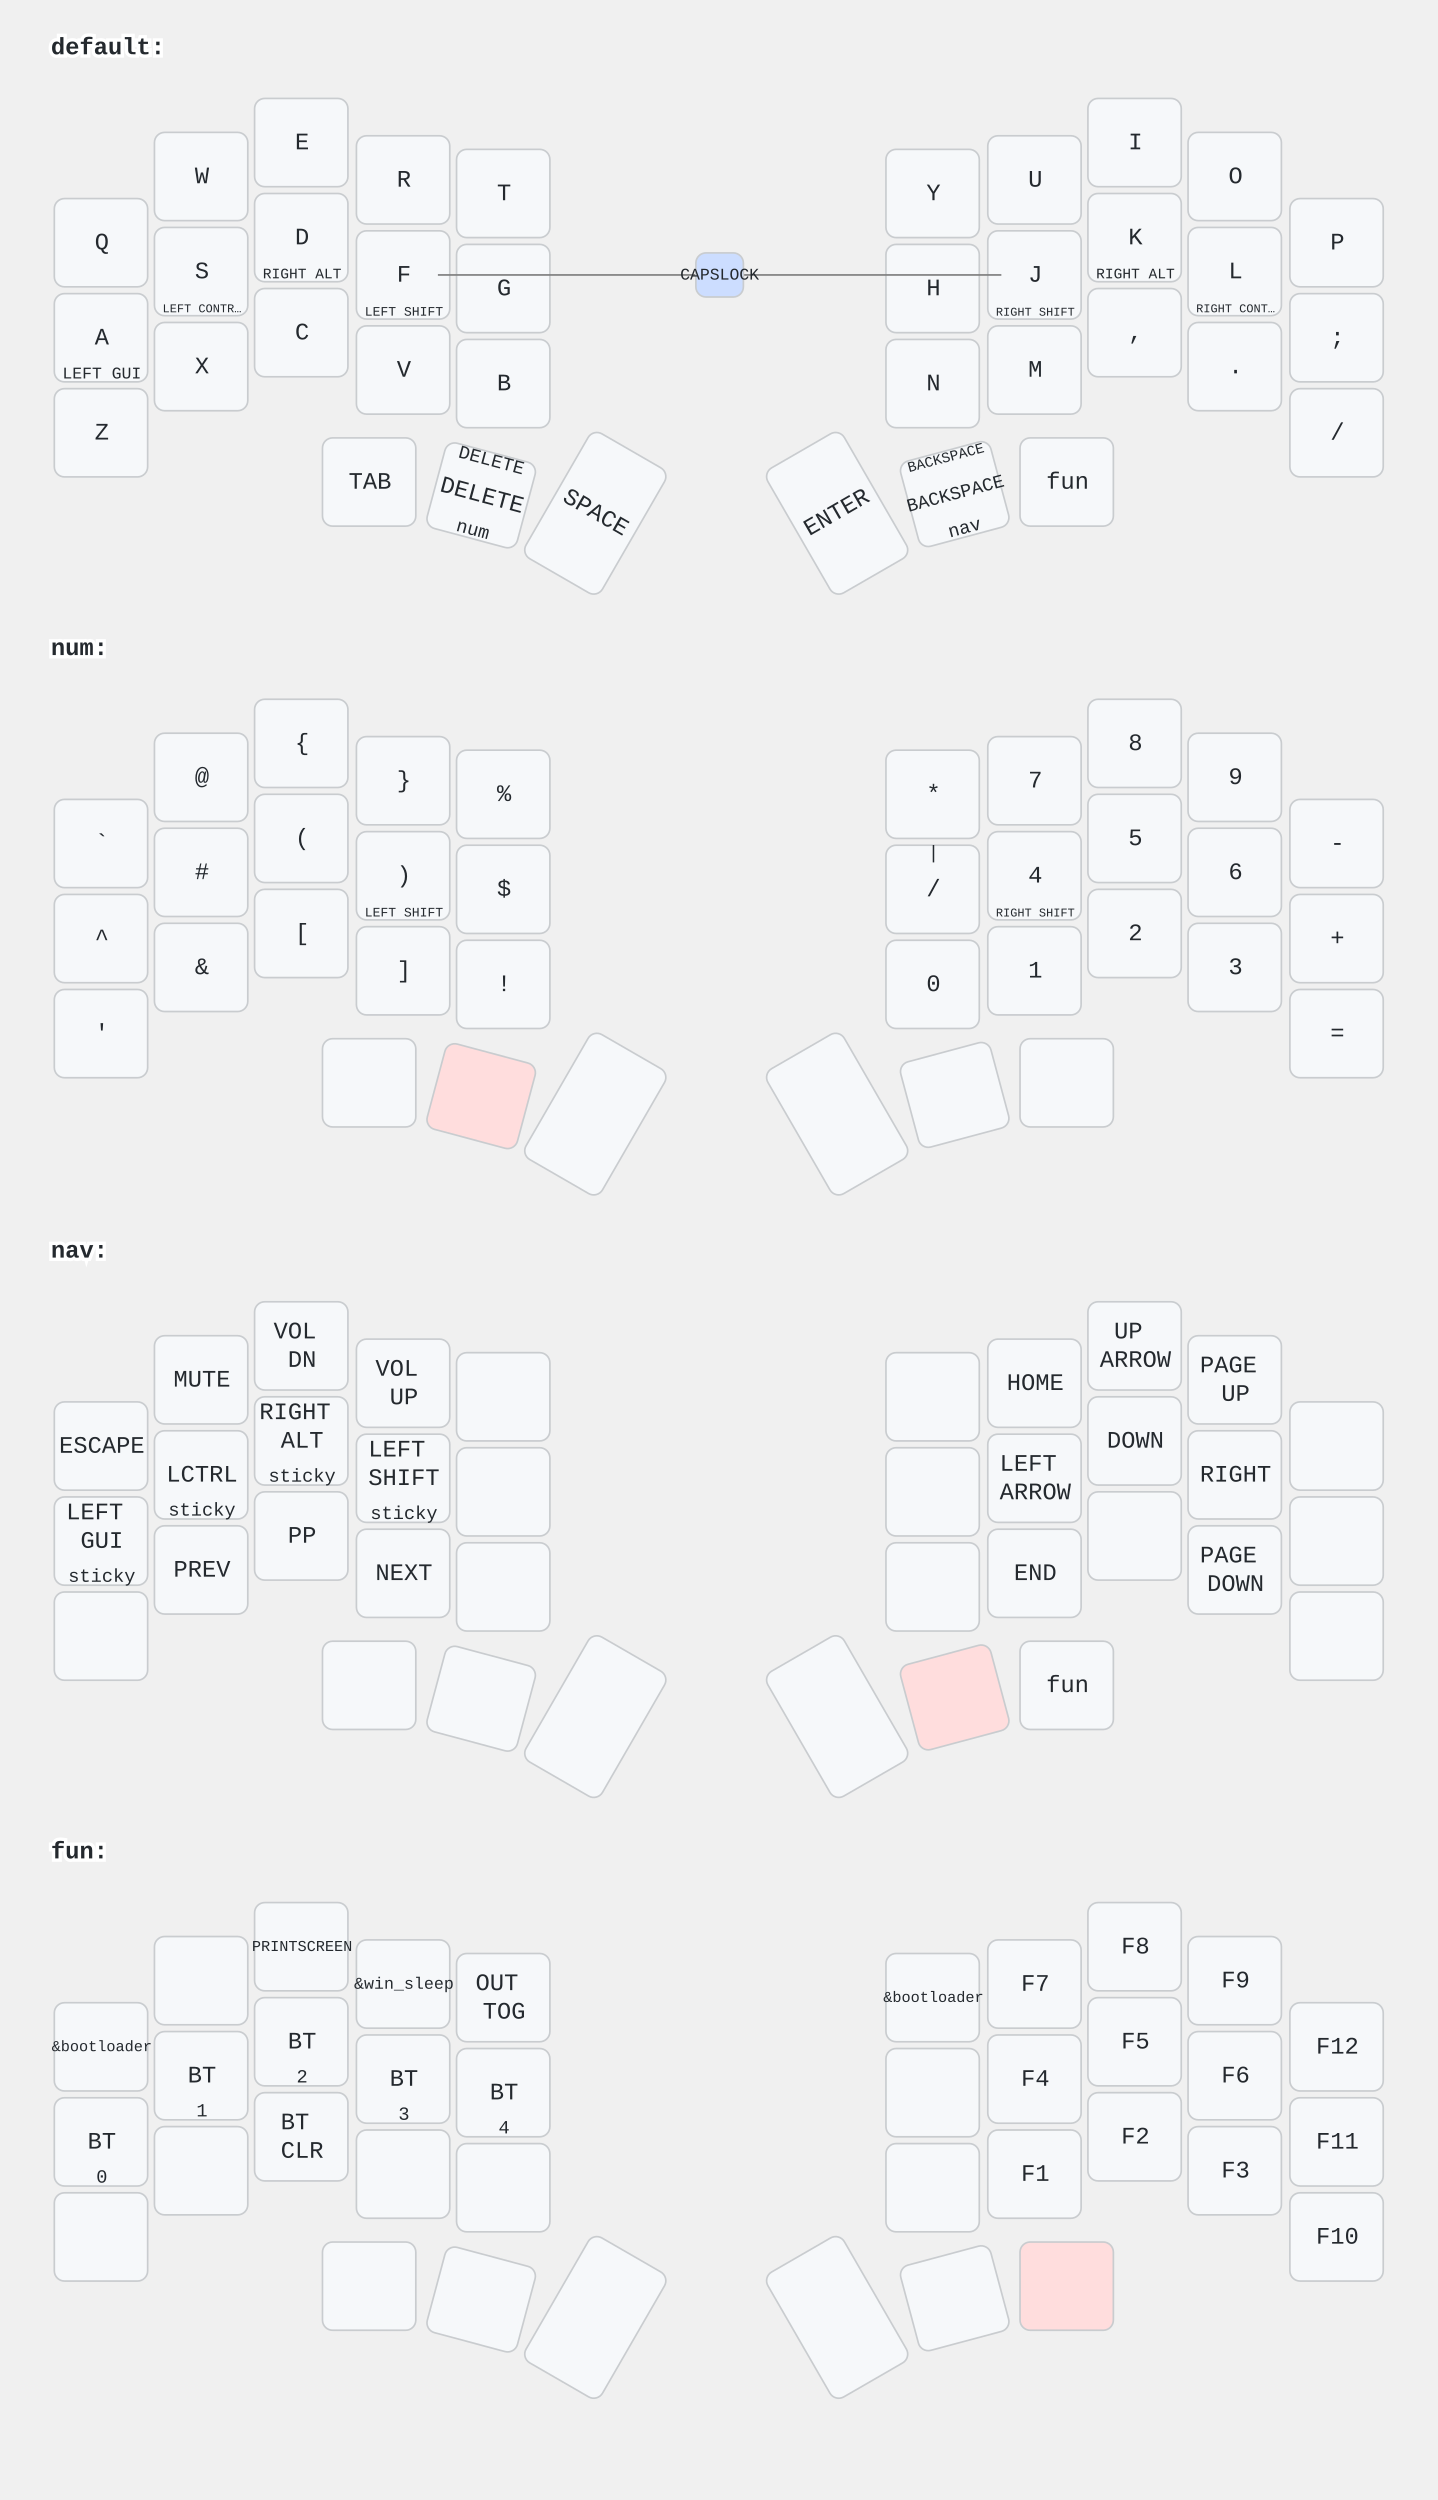
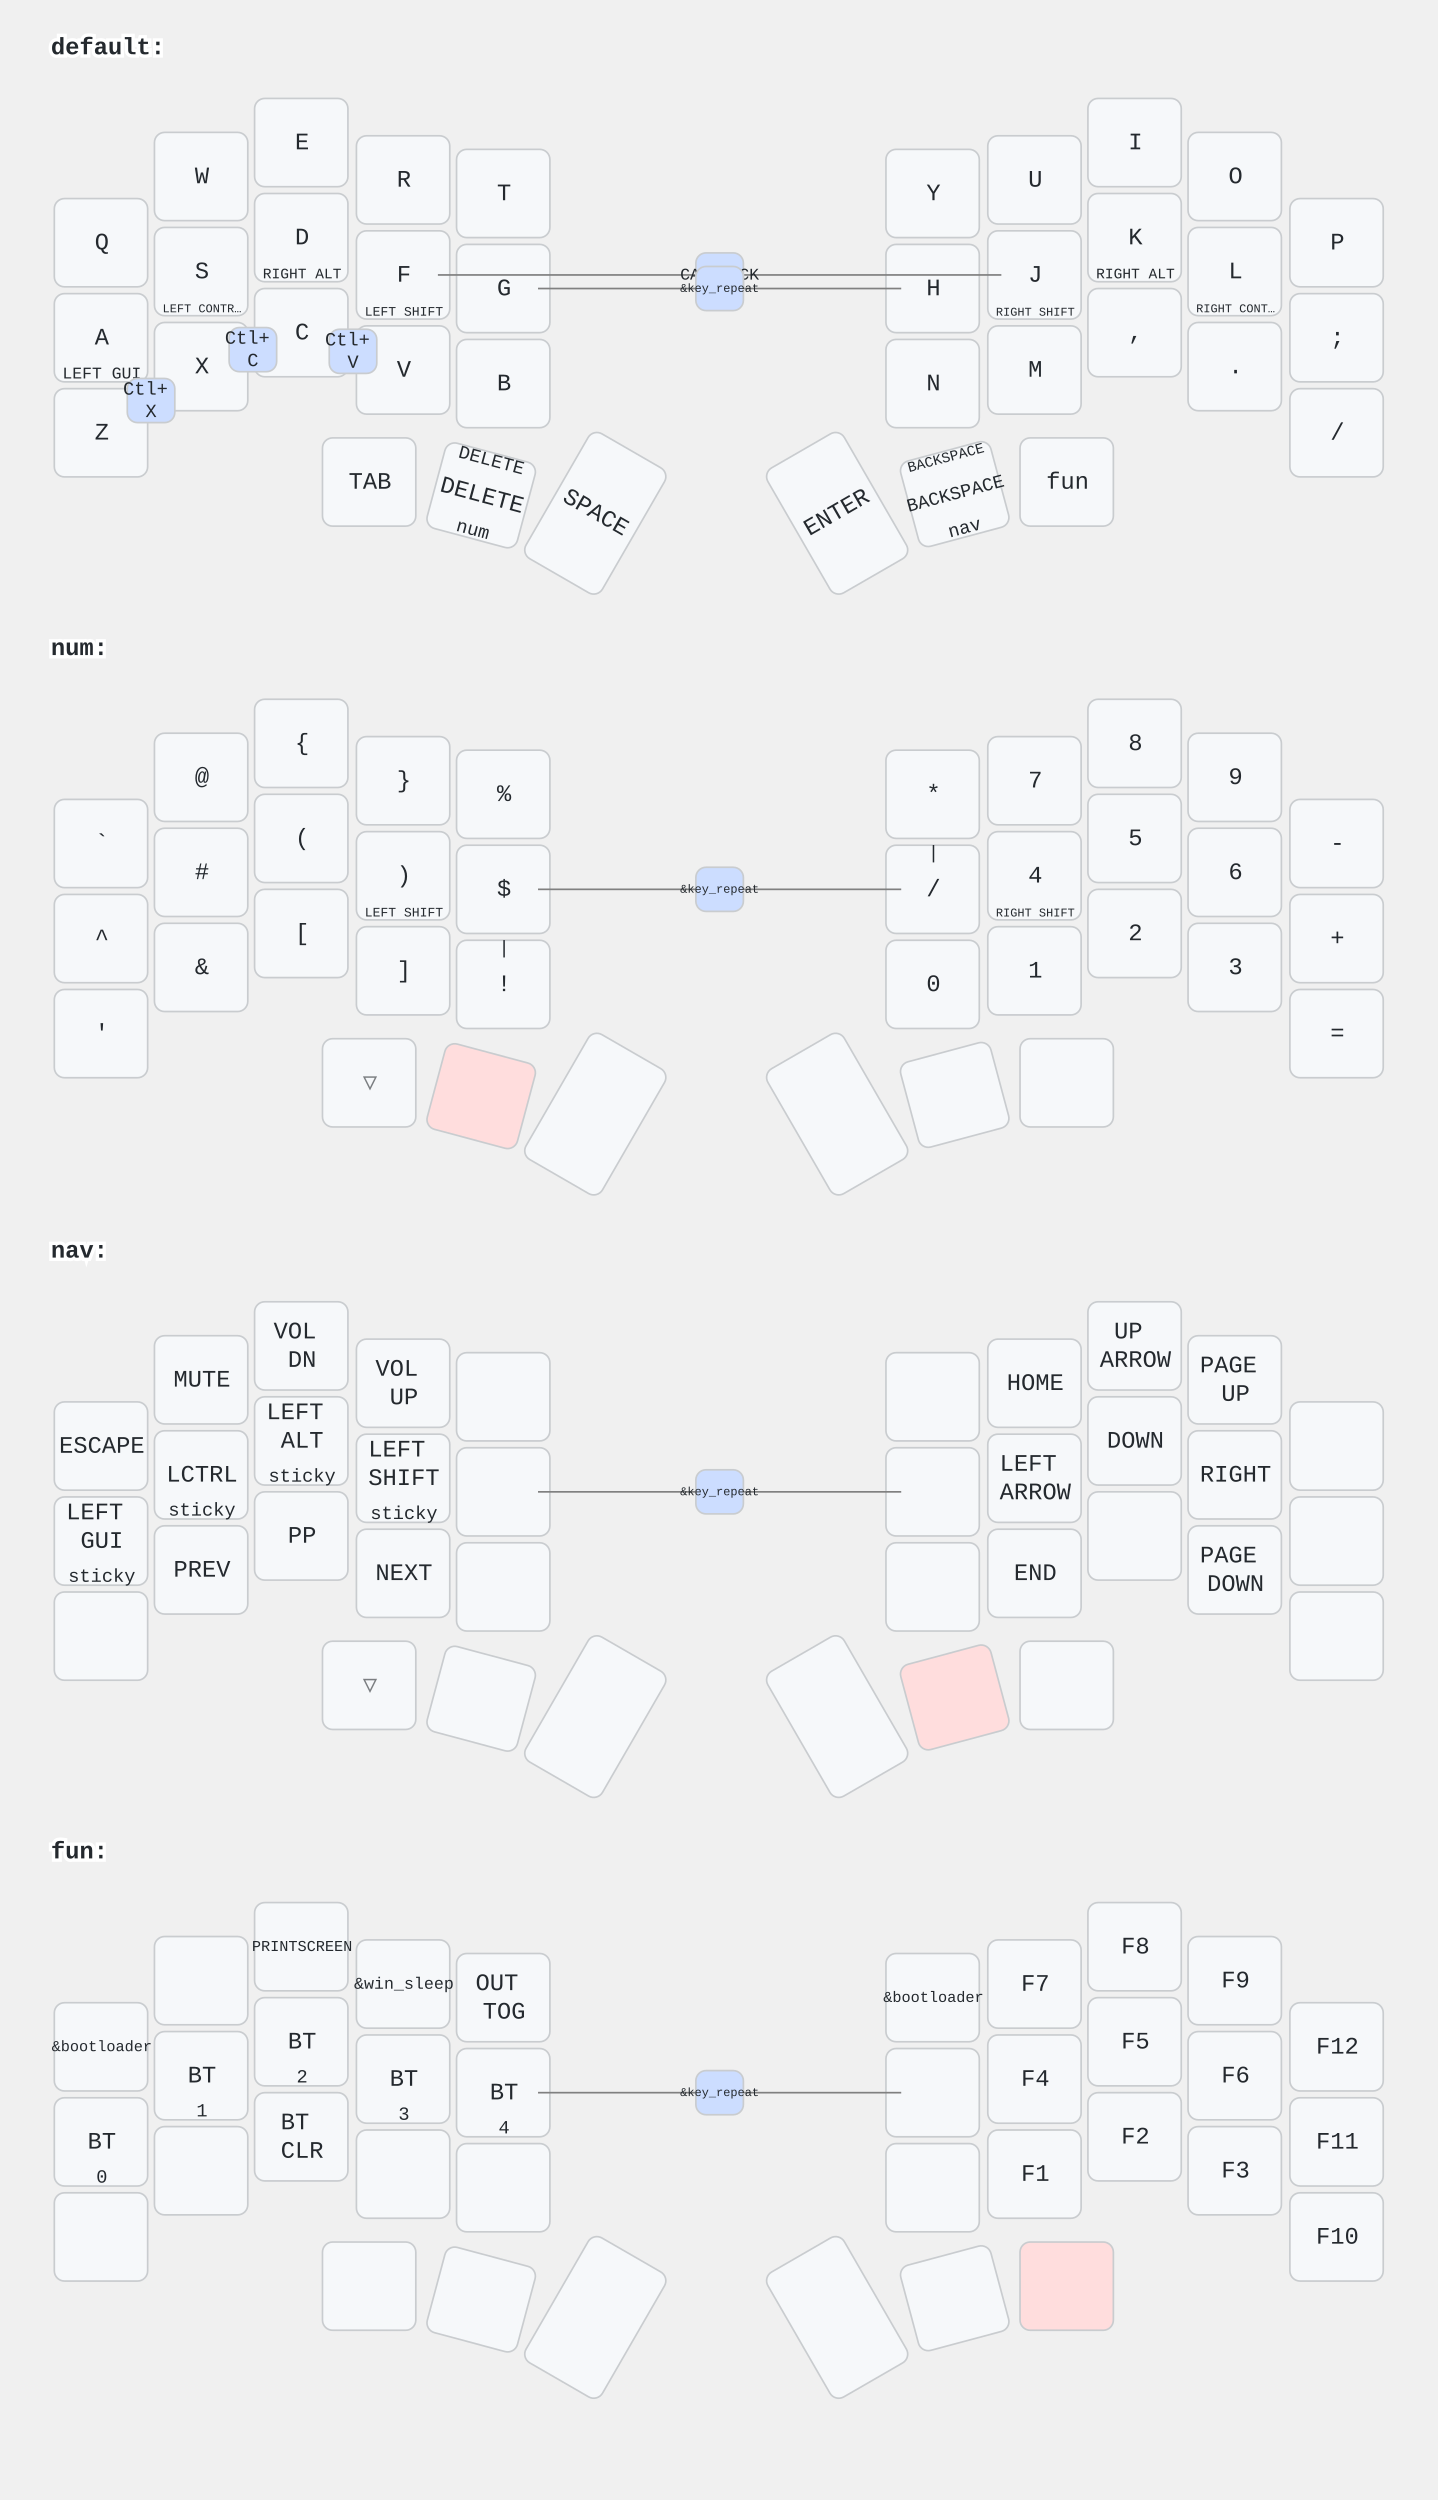
<svg xmlns="http://www.w3.org/2000/svg" width="847" height="1473" viewBox="0 0 847 1473" class="keymap">
  <style>/* inherit to force styles through use tags */
svg path {
    fill: inherit;
}

/* font and background color specifications */
svg.keymap {
    font-family: SFMono-Regular,Consolas,Liberation Mono,Menlo,monospace;
    font-size: 14px;
    font-kerning: normal;
    text-rendering: optimizeLegibility;
    fill: #24292e;
}

/* default key styling */
rect.key {
    fill: #f6f8fa;
}

rect.key, rect.combo {
    stroke: #c9cccf;
    stroke-width: 1;
}

/* default key side styling, only used is draw_key_sides is set */
rect.side {
    filter: brightness(90%);
}

/* color accent for combo boxes */
rect.combo, rect.combo-separate {
    fill: #cdf;
}

/* color accent for held keys */
rect.held, rect.combo.held {
    fill: #fdd;
}

/* color accent for ghost (optional) keys */
rect.ghost, rect.combo.ghost {
    stroke-dasharray: 4, 4;
    stroke-width: 2;
}

text {
    text-anchor: middle;
    dominant-baseline: middle;
}

/* styling for layer labels */
text.label {
    font-weight: bold;
    text-anchor: start;
    stroke: white;
    stroke-width: 4;
    paint-order: stroke;
}

/* styling for optional footer */
text.footer {
    text-anchor: end;
    dominant-baseline: auto;
    stroke: white;
    stroke-width: 4;
    paint-order: stroke;
}

/* styling for combo tap, and key hold/shifted label text */
text.combo, text.hold, text.shifted {
    font-size: 11px;
}

text.hold {
    text-anchor: middle;
    dominant-baseline: auto;
}

text.shifted {
    text-anchor: middle;
    dominant-baseline: hanging;
}

/* styling for hold/shifted label text in combo box */
text.combo.hold, text.combo.shifted {
    font-size: 8px;
}

/* lighter symbol for transparent keys */
text.trans {
    fill: #7b7e81;
}

/* styling for combo dendrons */
path.combo {
    stroke-width: 1;
    stroke: gray;
    fill: none;
}

/* Start Tabler Icons Cleanup */
/* cannot use height/width with glyphs */
.icon-tabler &gt; path {
    fill: inherit;
    stroke: inherit;
    stroke-width: 2;
}
/* hide tabler's default box */
.icon-tabler &gt; path[stroke="none"][fill="none"] {
    visibility: hidden;
}
/* End Tabler Icons Cleanup */
</style>
  <g transform="translate(30, 0)" class="layer-default">
    <text x="0" y="28" class="label">default:</text>
    <g transform="translate(0, 56)">
      <g transform="translate(30, 87)" class="key keypos-0">
        <rect rx="6" ry="6" x="-28" y="-26" width="55" height="52" class="key" />
        <text x="0" y="0" class="key tap">Q</text>
      </g>
      <g transform="translate(89, 48)" class="key keypos-1">
        <rect rx="6" ry="6" x="-28" y="-26" width="55" height="52" class="key" />
        <text x="0" y="0" class="key tap">W</text>
      </g>
      <g transform="translate(148, 28)" class="key keypos-2">
        <rect rx="6" ry="6" x="-28" y="-26" width="55" height="52" class="key" />
        <text x="0" y="0" class="key tap">E</text>
      </g>
      <g transform="translate(208, 50)" class="key keypos-3">
        <rect rx="6" ry="6" x="-28" y="-26" width="55" height="52" class="key" />
        <text x="0" y="0" class="key tap">R</text>
      </g>
      <g transform="translate(267, 58)" class="key keypos-4">
        <rect rx="6" ry="6" x="-28" y="-26" width="55" height="52" class="key" />
        <text x="0" y="0" class="key tap">T</text>
      </g>
      <g transform="translate(520, 58)" class="key keypos-5">
        <rect rx="6" ry="6" x="-28" y="-26" width="55" height="52" class="key" />
        <text x="0" y="0" class="key tap">Y</text>
      </g>
      <g transform="translate(580, 50)" class="key keypos-6">
        <rect rx="6" ry="6" x="-28" y="-26" width="55" height="52" class="key" />
        <text x="0" y="0" class="key tap">U</text>
      </g>
      <g transform="translate(639, 28)" class="key keypos-7">
        <rect rx="6" ry="6" x="-28" y="-26" width="55" height="52" class="key" />
        <text x="0" y="0" class="key tap">I</text>
      </g>
      <g transform="translate(698, 48)" class="key keypos-8">
        <rect rx="6" ry="6" x="-28" y="-26" width="55" height="52" class="key" />
        <text x="0" y="0" class="key tap">O</text>
      </g>
      <g transform="translate(758, 87)" class="key keypos-9">
        <rect rx="6" ry="6" x="-28" y="-26" width="55" height="52" class="key" />
        <text x="0" y="0" class="key tap">P</text>
      </g>
      <g transform="translate(30, 143)" class="key keypos-10">
        <rect rx="6" ry="6" x="-28" y="-26" width="55" height="52" class="key" />
        <text x="0" y="0" class="key tap">A</text>
        <text x="0" y="24" class="key hold">
          <tspan style="font-size: 88%">LEFT GUI</tspan>
        </text>
      </g>
      <g transform="translate(89, 104)" class="key keypos-11">
        <rect rx="6" ry="6" x="-28" y="-26" width="55" height="52" class="key" />
        <text x="0" y="0" class="key tap">S</text>
        <text x="0" y="24" class="key hold">
          <tspan style="font-size: 64%">LEFT CONTR…</tspan>
        </text>
      </g>
      <g transform="translate(148, 84)" class="key keypos-12">
        <rect rx="6" ry="6" x="-28" y="-26" width="55" height="52" class="key" />
        <text x="0" y="0" class="key tap">D</text>
        <text x="0" y="24" class="key hold">
          <tspan style="font-size: 78%">RIGHT ALT</tspan>
        </text>
      </g>
      <g transform="translate(208, 106)" class="key keypos-13">
        <rect rx="6" ry="6" x="-28" y="-26" width="55" height="52" class="key" />
        <text x="0" y="0" class="key tap">F</text>
        <text x="0" y="24" class="key hold">
          <tspan style="font-size: 70%">LEFT SHIFT</tspan>
        </text>
      </g>
      <g transform="translate(267, 114)" class="key keypos-14">
        <rect rx="6" ry="6" x="-28" y="-26" width="55" height="52" class="key" />
        <text x="0" y="0" class="key tap">G</text>
      </g>
      <g transform="translate(520, 114)" class="key keypos-15">
        <rect rx="6" ry="6" x="-28" y="-26" width="55" height="52" class="key" />
        <text x="0" y="0" class="key tap">H</text>
      </g>
      <g transform="translate(580, 106)" class="key keypos-16">
        <rect rx="6" ry="6" x="-28" y="-26" width="55" height="52" class="key" />
        <text x="0" y="0" class="key tap">J</text>
        <text x="0" y="24" class="key hold">
          <tspan style="font-size: 64%">RIGHT SHIFT</tspan>
        </text>
      </g>
      <g transform="translate(639, 84)" class="key keypos-17">
        <rect rx="6" ry="6" x="-28" y="-26" width="55" height="52" class="key" />
        <text x="0" y="0" class="key tap">K</text>
        <text x="0" y="24" class="key hold">
          <tspan style="font-size: 78%">RIGHT ALT</tspan>
        </text>
      </g>
      <g transform="translate(698, 104)" class="key keypos-18">
        <rect rx="6" ry="6" x="-28" y="-26" width="55" height="52" class="key" />
        <text x="0" y="0" class="key tap">L</text>
        <text x="0" y="24" class="key hold">
          <tspan style="font-size: 64%">RIGHT CONT…</tspan>
        </text>
      </g>
      <g transform="translate(758, 143)" class="key keypos-19">
        <rect rx="6" ry="6" x="-28" y="-26" width="55" height="52" class="key" />
        <text x="0" y="0" class="key tap">;</text>
      </g>
      <g transform="translate(30, 199)" class="key keypos-20">
        <rect rx="6" ry="6" x="-28" y="-26" width="55" height="52" class="key" />
        <text x="0" y="0" class="key tap">Z</text>
      </g>
      <g transform="translate(89, 160)" class="key keypos-21">
        <rect rx="6" ry="6" x="-28" y="-26" width="55" height="52" class="key" />
        <text x="0" y="0" class="key tap">X</text>
      </g>
      <g transform="translate(148, 140)" class="key keypos-22">
        <rect rx="6" ry="6" x="-28" y="-26" width="55" height="52" class="key" />
        <text x="0" y="0" class="key tap">C</text>
      </g>
      <g transform="translate(208, 162)" class="key keypos-23">
        <rect rx="6" ry="6" x="-28" y="-26" width="55" height="52" class="key" />
        <text x="0" y="0" class="key tap">V</text>
      </g>
      <g transform="translate(267, 170)" class="key keypos-24">
        <rect rx="6" ry="6" x="-28" y="-26" width="55" height="52" class="key" />
        <text x="0" y="0" class="key tap">B</text>
      </g>
      <g transform="translate(520, 170)" class="key keypos-25">
        <rect rx="6" ry="6" x="-28" y="-26" width="55" height="52" class="key" />
        <text x="0" y="0" class="key tap">N</text>
      </g>
      <g transform="translate(580, 162)" class="key keypos-26">
        <rect rx="6" ry="6" x="-28" y="-26" width="55" height="52" class="key" />
        <text x="0" y="0" class="key tap">M</text>
      </g>
      <g transform="translate(639, 140)" class="key keypos-27">
        <rect rx="6" ry="6" x="-28" y="-26" width="55" height="52" class="key" />
        <text x="0" y="0" class="key tap">,</text>
      </g>
      <g transform="translate(698, 160)" class="key keypos-28">
        <rect rx="6" ry="6" x="-28" y="-26" width="55" height="52" class="key" />
        <text x="0" y="0" class="key tap">.</text>
      </g>
      <g transform="translate(758, 199)" class="key keypos-29">
        <rect rx="6" ry="6" x="-28" y="-26" width="55" height="52" class="key" />
        <text x="0" y="0" class="key tap">/</text>
      </g>
      <g transform="translate(188, 228)" class="key keypos-30">
        <rect rx="6" ry="6" x="-28" y="-26" width="55" height="52" class="key" />
        <text x="0" y="0" class="key tap">TAB</text>
      </g>
      <g transform="translate(254, 236) rotate(15.0)" class="key keypos-31">
        <rect rx="6" ry="6" x="-28" y="-26" width="55" height="52" class="key" />
        <text x="0" y="0" class="key tap">DELETE</text>
        <text x="0" y="24" class="key hold">num</text>
        <text x="0" y="-24" class="key shifted">DELETE</text>
      </g>
      <g transform="translate(321, 246) rotate(30.0)" class="key keypos-32">
        <rect rx="6" ry="6" x="-26" y="-42" width="52" height="85" class="key" />
        <text x="0" y="0" class="key tap">SPACE</text>
      </g>
      <g transform="translate(463, 246) rotate(-30.0)" class="key keypos-33">
        <rect rx="6" ry="6" x="-26" y="-42" width="52" height="85" class="key" />
        <text x="0" y="0" class="key tap">ENTER</text>
      </g>
      <g transform="translate(533, 235) rotate(-15.0)" class="key keypos-34">
        <rect rx="6" ry="6" x="-28" y="-26" width="55" height="52" class="key" />
        <text x="0" y="0" class="key tap">
          <tspan style="font-size: 78%">BACKSPACE</tspan>
        </text>
        <text x="0" y="24" class="key hold">nav</text>
        <text x="0" y="-24" class="key shifted">
          <tspan style="font-size: 78%">BACKSPACE</tspan>
        </text>
      </g>
      <g transform="translate(599, 228)" class="key keypos-35">
        <rect rx="6" ry="6" x="-28" y="-26" width="55" height="52" class="key" />
        <text x="0" y="0" class="key tap">fun</text>
      </g>
      <g class="combo combopos-0">
        <path d="M394,106 l-166,0" class="combo" />
        <path d="M394,106 l166,0" class="combo" />
        <rect rx="6" ry="6" x="380" y="93" width="28" height="26" class="combo" />
        <text x="394" y="106" class="combo tap">
          <tspan style="font-size: 88%">CAPSLOCK</tspan>
        </text>
      </g>
+       <g class="combo combopos-1">
+         <rect rx="6" ry="6" x="45" y="167" width="28" height="26" class="combo" />
+         <text x="59" y="180" class="combo tap">
+           <tspan x="59" dy="-0.6em">Ctl+</tspan>
+           <tspan x="59" dy="1.2em">X</tspan>
+         </text>
+       </g>
+       <g class="combo combopos-2">
+         <rect rx="6" ry="6" x="105" y="137" width="28" height="26" class="combo" />
+         <text x="119" y="150" class="combo tap">
+           <tspan x="119" dy="-0.6em">Ctl+</tspan>
+           <tspan x="119" dy="1.2em">C</tspan>
+         </text>
+       </g>
+       <g class="combo combopos-3">
+         <rect rx="6" ry="6" x="164" y="138" width="28" height="26" class="combo" />
+         <text x="178" y="151" class="combo tap">
+           <tspan x="178" dy="-0.6em">Ctl+</tspan>
+           <tspan x="178" dy="1.2em">V</tspan>
+         </text>
+       </g>
+       <g class="combo combopos-4">
+         <path d="M394,114 l-107,0" class="combo" />
+         <path d="M394,114 l107,0" class="combo" />
+         <rect rx="6" ry="6" x="380" y="101" width="28" height="26" class="combo" />
+         <text x="394" y="114" class="combo tap">
+           <tspan style="font-size: 64%">&amp;key_repeat</tspan>
+         </text>
+       </g>
    </g>
  </g>
  <g transform="translate(30, 354)" class="layer-num">
    <text x="0" y="28" class="label">num:</text>
    <g transform="translate(0, 56)">
      <g transform="translate(30, 87)" class="key keypos-0">
        <rect rx="6" ry="6" x="-28" y="-26" width="55" height="52" class="key" />
        <text x="0" y="0" class="key tap">`</text>
      </g>
      <g transform="translate(89, 48)" class="key keypos-1">
        <rect rx="6" ry="6" x="-28" y="-26" width="55" height="52" class="key" />
        <text x="0" y="0" class="key tap">@</text>
      </g>
      <g transform="translate(148, 28)" class="key keypos-2">
        <rect rx="6" ry="6" x="-28" y="-26" width="55" height="52" class="key" />
        <text x="0" y="0" class="key tap">{</text>
      </g>
      <g transform="translate(208, 50)" class="key keypos-3">
        <rect rx="6" ry="6" x="-28" y="-26" width="55" height="52" class="key" />
        <text x="0" y="0" class="key tap">}</text>
      </g>
      <g transform="translate(267, 58)" class="key keypos-4">
        <rect rx="6" ry="6" x="-28" y="-26" width="55" height="52" class="key" />
        <text x="0" y="0" class="key tap">%</text>
      </g>
      <g transform="translate(520, 58)" class="key keypos-5">
        <rect rx="6" ry="6" x="-28" y="-26" width="55" height="52" class="key" />
        <text x="0" y="0" class="key tap">*</text>
      </g>
      <g transform="translate(580, 50)" class="key keypos-6">
        <rect rx="6" ry="6" x="-28" y="-26" width="55" height="52" class="key" />
        <text x="0" y="0" class="key tap">7</text>
      </g>
      <g transform="translate(639, 28)" class="key keypos-7">
        <rect rx="6" ry="6" x="-28" y="-26" width="55" height="52" class="key" />
        <text x="0" y="0" class="key tap">8</text>
      </g>
      <g transform="translate(698, 48)" class="key keypos-8">
        <rect rx="6" ry="6" x="-28" y="-26" width="55" height="52" class="key" />
        <text x="0" y="0" class="key tap">9</text>
      </g>
      <g transform="translate(758, 87)" class="key keypos-9">
        <rect rx="6" ry="6" x="-28" y="-26" width="55" height="52" class="key" />
        <text x="0" y="0" class="key tap">-</text>
      </g>
      <g transform="translate(30, 143)" class="key keypos-10">
        <rect rx="6" ry="6" x="-28" y="-26" width="55" height="52" class="key" />
        <text x="0" y="0" class="key tap">^</text>
      </g>
      <g transform="translate(89, 104)" class="key keypos-11">
        <rect rx="6" ry="6" x="-28" y="-26" width="55" height="52" class="key" />
        <text x="0" y="0" class="key tap">#</text>
      </g>
      <g transform="translate(148, 84)" class="key keypos-12">
        <rect rx="6" ry="6" x="-28" y="-26" width="55" height="52" class="key" />
        <text x="0" y="0" class="key tap">(</text>
      </g>
      <g transform="translate(208, 106)" class="key keypos-13">
        <rect rx="6" ry="6" x="-28" y="-26" width="55" height="52" class="key" />
        <text x="0" y="0" class="key tap">)</text>
        <text x="0" y="24" class="key hold">
          <tspan style="font-size: 70%">LEFT SHIFT</tspan>
        </text>
      </g>
      <g transform="translate(267, 114)" class="key keypos-14">
        <rect rx="6" ry="6" x="-28" y="-26" width="55" height="52" class="key" />
        <text x="0" y="0" class="key tap">$</text>
      </g>
      <g transform="translate(520, 114)" class="key keypos-15">
        <rect rx="6" ry="6" x="-28" y="-26" width="55" height="52" class="key" />
        <text x="0" y="0" class="key tap">/</text>
        <text x="0" y="-24" class="key shifted">|</text>
      </g>
      <g transform="translate(580, 106)" class="key keypos-16">
        <rect rx="6" ry="6" x="-28" y="-26" width="55" height="52" class="key" />
        <text x="0" y="0" class="key tap">4</text>
        <text x="0" y="24" class="key hold">
          <tspan style="font-size: 64%">RIGHT SHIFT</tspan>
        </text>
      </g>
      <g transform="translate(639, 84)" class="key keypos-17">
        <rect rx="6" ry="6" x="-28" y="-26" width="55" height="52" class="key" />
        <text x="0" y="0" class="key tap">5</text>
      </g>
      <g transform="translate(698, 104)" class="key keypos-18">
        <rect rx="6" ry="6" x="-28" y="-26" width="55" height="52" class="key" />
        <text x="0" y="0" class="key tap">6</text>
      </g>
      <g transform="translate(758, 143)" class="key keypos-19">
        <rect rx="6" ry="6" x="-28" y="-26" width="55" height="52" class="key" />
        <text x="0" y="0" class="key tap">+</text>
      </g>
      <g transform="translate(30, 199)" class="key keypos-20">
        <rect rx="6" ry="6" x="-28" y="-26" width="55" height="52" class="key" />
        <text x="0" y="0" class="key tap">'</text>
      </g>
      <g transform="translate(89, 160)" class="key keypos-21">
        <rect rx="6" ry="6" x="-28" y="-26" width="55" height="52" class="key" />
        <text x="0" y="0" class="key tap">&amp;</text>
      </g>
      <g transform="translate(148, 140)" class="key keypos-22">
        <rect rx="6" ry="6" x="-28" y="-26" width="55" height="52" class="key" />
        <text x="0" y="0" class="key tap">[</text>
      </g>
      <g transform="translate(208, 162)" class="key keypos-23">
        <rect rx="6" ry="6" x="-28" y="-26" width="55" height="52" class="key" />
        <text x="0" y="0" class="key tap">]</text>
      </g>
      <g transform="translate(267, 170)" class="key keypos-24">
        <rect rx="6" ry="6" x="-28" y="-26" width="55" height="52" class="key" />
        <text x="0" y="0" class="key tap">!</text>
+         <text x="0" y="-24" class="key shifted">|</text>
      </g>
      <g transform="translate(520, 170)" class="key keypos-25">
        <rect rx="6" ry="6" x="-28" y="-26" width="55" height="52" class="key" />
        <text x="0" y="0" class="key tap">0</text>
      </g>
      <g transform="translate(580, 162)" class="key keypos-26">
        <rect rx="6" ry="6" x="-28" y="-26" width="55" height="52" class="key" />
        <text x="0" y="0" class="key tap">1</text>
      </g>
      <g transform="translate(639, 140)" class="key keypos-27">
        <rect rx="6" ry="6" x="-28" y="-26" width="55" height="52" class="key" />
        <text x="0" y="0" class="key tap">2</text>
      </g>
      <g transform="translate(698, 160)" class="key keypos-28">
        <rect rx="6" ry="6" x="-28" y="-26" width="55" height="52" class="key" />
        <text x="0" y="0" class="key tap">3</text>
      </g>
      <g transform="translate(758, 199)" class="key keypos-29">
        <rect rx="6" ry="6" x="-28" y="-26" width="55" height="52" class="key" />
        <text x="0" y="0" class="key tap">=</text>
      </g>
-       <g transform="translate(188, 228)" class="key keypos-30">
-         <rect rx="6" ry="6" x="-28" y="-26" width="55" height="52" class="key" />
+       <g transform="translate(188, 228)" class="key trans keypos-30">
+         <rect rx="6" ry="6" x="-28" y="-26" width="55" height="52" class="key trans" />
+         <text x="0" y="0" class="key trans tap">▽</text>
      </g>
      <g transform="translate(254, 236) rotate(15.0)" class="key held keypos-31">
        <rect rx="6" ry="6" x="-28" y="-26" width="55" height="52" class="key held" />
      </g>
      <g transform="translate(321, 246) rotate(30.0)" class="key keypos-32">
        <rect rx="6" ry="6" x="-26" y="-42" width="52" height="85" class="key" />
      </g>
      <g transform="translate(463, 246) rotate(-30.0)" class="key keypos-33">
        <rect rx="6" ry="6" x="-26" y="-42" width="52" height="85" class="key" />
      </g>
      <g transform="translate(533, 235) rotate(-15.0)" class="key keypos-34">
        <rect rx="6" ry="6" x="-28" y="-26" width="55" height="52" class="key" />
      </g>
      <g transform="translate(599, 228)" class="key keypos-35">
        <rect rx="6" ry="6" x="-28" y="-26" width="55" height="52" class="key" />
+       </g>
+       <g class="combo combopos-0">
+         <path d="M394,114 l-107,0" class="combo" />
+         <path d="M394,114 l107,0" class="combo" />
+         <rect rx="6" ry="6" x="380" y="101" width="28" height="26" class="combo" />
+         <text x="394" y="114" class="combo tap">
+           <tspan style="font-size: 64%">&amp;key_repeat</tspan>
+         </text>
      </g>
    </g>
  </g>
  <g transform="translate(30, 709)" class="layer-nav">
    <text x="0" y="28" class="label">nav:</text>
    <g transform="translate(0, 56)">
      <g transform="translate(30, 87)" class="key keypos-0">
        <rect rx="6" ry="6" x="-28" y="-26" width="55" height="52" class="key" />
        <text x="0" y="0" class="key tap">ESCAPE</text>
      </g>
      <g transform="translate(89, 48)" class="key keypos-1">
        <rect rx="6" ry="6" x="-28" y="-26" width="55" height="52" class="key" />
        <text x="0" y="0" class="key tap">MUTE</text>
      </g>
      <g transform="translate(148, 28)" class="key keypos-2">
        <rect rx="6" ry="6" x="-28" y="-26" width="55" height="52" class="key" />
        <text x="0" y="0" class="key tap">
          <tspan x="0" dy="-0.6em">VOL</tspan>
          <tspan x="0" dy="1.2em">DN</tspan>
        </text>
      </g>
      <g transform="translate(208, 50)" class="key keypos-3">
        <rect rx="6" ry="6" x="-28" y="-26" width="55" height="52" class="key" />
        <text x="0" y="0" class="key tap">
          <tspan x="0" dy="-0.6em">VOL</tspan>
          <tspan x="0" dy="1.2em">UP</tspan>
        </text>
      </g>
      <g transform="translate(267, 58)" class="key keypos-4">
        <rect rx="6" ry="6" x="-28" y="-26" width="55" height="52" class="key" />
      </g>
      <g transform="translate(520, 58)" class="key keypos-5">
        <rect rx="6" ry="6" x="-28" y="-26" width="55" height="52" class="key" />
      </g>
      <g transform="translate(580, 50)" class="key keypos-6">
        <rect rx="6" ry="6" x="-28" y="-26" width="55" height="52" class="key" />
        <text x="0" y="0" class="key tap">HOME</text>
      </g>
      <g transform="translate(639, 28)" class="key keypos-7">
        <rect rx="6" ry="6" x="-28" y="-26" width="55" height="52" class="key" />
        <text x="0" y="0" class="key tap">
          <tspan x="0" dy="-0.6em">UP</tspan>
          <tspan x="0" dy="1.2em">ARROW</tspan>
        </text>
      </g>
      <g transform="translate(698, 48)" class="key keypos-8">
        <rect rx="6" ry="6" x="-28" y="-26" width="55" height="52" class="key" />
        <text x="0" y="0" class="key tap">
          <tspan x="0" dy="-0.6em">PAGE</tspan>
          <tspan x="0" dy="1.2em">UP</tspan>
        </text>
      </g>
      <g transform="translate(758, 87)" class="key keypos-9">
        <rect rx="6" ry="6" x="-28" y="-26" width="55" height="52" class="key" />
      </g>
      <g transform="translate(30, 143)" class="key keypos-10">
        <rect rx="6" ry="6" x="-28" y="-26" width="55" height="52" class="key" />
        <text x="0" y="0" class="key tap">
          <tspan x="0" dy="-1.2em">LEFT</tspan>
          <tspan x="0" dy="1.2em">GUI</tspan>
        </text>
        <text x="0" y="24" class="key hold">sticky</text>
      </g>
      <g transform="translate(89, 104)" class="key keypos-11">
        <rect rx="6" ry="6" x="-28" y="-26" width="55" height="52" class="key" />
        <text x="0" y="0" class="key tap">LCTRL</text>
        <text x="0" y="24" class="key hold">sticky</text>
      </g>
      <g transform="translate(148, 84)" class="key keypos-12">
        <rect rx="6" ry="6" x="-28" y="-26" width="55" height="52" class="key" />
        <text x="0" y="0" class="key tap">
-           <tspan x="0" dy="-1.2em">RIGHT</tspan>
+           <tspan x="0" dy="-1.2em">LEFT</tspan>
          <tspan x="0" dy="1.2em">ALT</tspan>
        </text>
        <text x="0" y="24" class="key hold">sticky</text>
      </g>
      <g transform="translate(208, 106)" class="key keypos-13">
        <rect rx="6" ry="6" x="-28" y="-26" width="55" height="52" class="key" />
        <text x="0" y="0" class="key tap">
          <tspan x="0" dy="-1.2em">LEFT</tspan>
          <tspan x="0" dy="1.2em">SHIFT</tspan>
        </text>
        <text x="0" y="24" class="key hold">sticky</text>
      </g>
      <g transform="translate(267, 114)" class="key keypos-14">
        <rect rx="6" ry="6" x="-28" y="-26" width="55" height="52" class="key" />
      </g>
      <g transform="translate(520, 114)" class="key keypos-15">
        <rect rx="6" ry="6" x="-28" y="-26" width="55" height="52" class="key" />
      </g>
      <g transform="translate(580, 106)" class="key keypos-16">
        <rect rx="6" ry="6" x="-28" y="-26" width="55" height="52" class="key" />
        <text x="0" y="0" class="key tap">
          <tspan x="0" dy="-0.6em">LEFT</tspan>
          <tspan x="0" dy="1.2em">ARROW</tspan>
        </text>
      </g>
      <g transform="translate(639, 84)" class="key keypos-17">
        <rect rx="6" ry="6" x="-28" y="-26" width="55" height="52" class="key" />
        <text x="0" y="0" class="key tap">DOWN</text>
      </g>
      <g transform="translate(698, 104)" class="key keypos-18">
        <rect rx="6" ry="6" x="-28" y="-26" width="55" height="52" class="key" />
        <text x="0" y="0" class="key tap">RIGHT</text>
      </g>
      <g transform="translate(758, 143)" class="key keypos-19">
        <rect rx="6" ry="6" x="-28" y="-26" width="55" height="52" class="key" />
      </g>
      <g transform="translate(30, 199)" class="key keypos-20">
        <rect rx="6" ry="6" x="-28" y="-26" width="55" height="52" class="key" />
      </g>
      <g transform="translate(89, 160)" class="key keypos-21">
        <rect rx="6" ry="6" x="-28" y="-26" width="55" height="52" class="key" />
        <text x="0" y="0" class="key tap">PREV</text>
      </g>
      <g transform="translate(148, 140)" class="key keypos-22">
        <rect rx="6" ry="6" x="-28" y="-26" width="55" height="52" class="key" />
        <text x="0" y="0" class="key tap">PP</text>
      </g>
      <g transform="translate(208, 162)" class="key keypos-23">
        <rect rx="6" ry="6" x="-28" y="-26" width="55" height="52" class="key" />
        <text x="0" y="0" class="key tap">NEXT</text>
      </g>
      <g transform="translate(267, 170)" class="key keypos-24">
        <rect rx="6" ry="6" x="-28" y="-26" width="55" height="52" class="key" />
      </g>
      <g transform="translate(520, 170)" class="key keypos-25">
        <rect rx="6" ry="6" x="-28" y="-26" width="55" height="52" class="key" />
      </g>
      <g transform="translate(580, 162)" class="key keypos-26">
        <rect rx="6" ry="6" x="-28" y="-26" width="55" height="52" class="key" />
        <text x="0" y="0" class="key tap">END</text>
      </g>
      <g transform="translate(639, 140)" class="key keypos-27">
        <rect rx="6" ry="6" x="-28" y="-26" width="55" height="52" class="key" />
      </g>
      <g transform="translate(698, 160)" class="key keypos-28">
        <rect rx="6" ry="6" x="-28" y="-26" width="55" height="52" class="key" />
        <text x="0" y="0" class="key tap">
          <tspan x="0" dy="-0.6em">PAGE</tspan>
          <tspan x="0" dy="1.2em">DOWN</tspan>
        </text>
      </g>
      <g transform="translate(758, 199)" class="key keypos-29">
        <rect rx="6" ry="6" x="-28" y="-26" width="55" height="52" class="key" />
      </g>
-       <g transform="translate(188, 228)" class="key keypos-30">
-         <rect rx="6" ry="6" x="-28" y="-26" width="55" height="52" class="key" />
+       <g transform="translate(188, 228)" class="key trans keypos-30">
+         <rect rx="6" ry="6" x="-28" y="-26" width="55" height="52" class="key trans" />
+         <text x="0" y="0" class="key trans tap">▽</text>
      </g>
      <g transform="translate(254, 236) rotate(15.0)" class="key keypos-31">
        <rect rx="6" ry="6" x="-28" y="-26" width="55" height="52" class="key" />
      </g>
      <g transform="translate(321, 246) rotate(30.0)" class="key keypos-32">
        <rect rx="6" ry="6" x="-26" y="-42" width="52" height="85" class="key" />
      </g>
      <g transform="translate(463, 246) rotate(-30.0)" class="key keypos-33">
        <rect rx="6" ry="6" x="-26" y="-42" width="52" height="85" class="key" />
      </g>
      <g transform="translate(533, 235) rotate(-15.0)" class="key held keypos-34">
        <rect rx="6" ry="6" x="-28" y="-26" width="55" height="52" class="key held" />
      </g>
      <g transform="translate(599, 228)" class="key keypos-35">
        <rect rx="6" ry="6" x="-28" y="-26" width="55" height="52" class="key" />
-         <text x="0" y="0" class="key tap">fun</text>
+       </g>
+       <g class="combo combopos-0">
+         <path d="M394,114 l-107,0" class="combo" />
+         <path d="M394,114 l107,0" class="combo" />
+         <rect rx="6" ry="6" x="380" y="101" width="28" height="26" class="combo" />
+         <text x="394" y="114" class="combo tap">
+           <tspan style="font-size: 64%">&amp;key_repeat</tspan>
+         </text>
      </g>
    </g>
  </g>
  <g transform="translate(30, 1063)" class="layer-fun">
    <text x="0" y="28" class="label">fun:</text>
    <g transform="translate(0, 56)">
      <g transform="translate(30, 87)" class="key keypos-0">
        <rect rx="6" ry="6" x="-28" y="-26" width="55" height="52" class="key" />
        <text x="0" y="0" class="key tap">
          <tspan style="font-size: 64%">&amp;bootloader</tspan>
        </text>
      </g>
      <g transform="translate(89, 48)" class="key keypos-1">
        <rect rx="6" ry="6" x="-28" y="-26" width="55" height="52" class="key" />
      </g>
      <g transform="translate(148, 28)" class="key keypos-2">
        <rect rx="6" ry="6" x="-28" y="-26" width="55" height="52" class="key" />
        <text x="0" y="0" class="key tap">
          <tspan style="font-size: 64%">PRINTSCREEN</tspan>
        </text>
      </g>
      <g transform="translate(208, 50)" class="key keypos-3">
        <rect rx="6" ry="6" x="-28" y="-26" width="55" height="52" class="key" />
        <text x="0" y="0" class="key tap">
          <tspan style="font-size: 70%">&amp;win_sleep</tspan>
        </text>
      </g>
      <g transform="translate(267, 58)" class="key keypos-4">
        <rect rx="6" ry="6" x="-28" y="-26" width="55" height="52" class="key" />
        <text x="0" y="0" class="key tap">
          <tspan x="0" dy="-0.6em">OUT</tspan>
          <tspan x="0" dy="1.2em">TOG</tspan>
        </text>
      </g>
      <g transform="translate(520, 58)" class="key keypos-5">
        <rect rx="6" ry="6" x="-28" y="-26" width="55" height="52" class="key" />
        <text x="0" y="0" class="key tap">
          <tspan style="font-size: 64%">&amp;bootloader</tspan>
        </text>
      </g>
      <g transform="translate(580, 50)" class="key keypos-6">
        <rect rx="6" ry="6" x="-28" y="-26" width="55" height="52" class="key" />
        <text x="0" y="0" class="key tap">F7</text>
      </g>
      <g transform="translate(639, 28)" class="key keypos-7">
        <rect rx="6" ry="6" x="-28" y="-26" width="55" height="52" class="key" />
        <text x="0" y="0" class="key tap">F8</text>
      </g>
      <g transform="translate(698, 48)" class="key keypos-8">
        <rect rx="6" ry="6" x="-28" y="-26" width="55" height="52" class="key" />
        <text x="0" y="0" class="key tap">F9</text>
      </g>
      <g transform="translate(758, 87)" class="key keypos-9">
        <rect rx="6" ry="6" x="-28" y="-26" width="55" height="52" class="key" />
        <text x="0" y="0" class="key tap">F12</text>
      </g>
      <g transform="translate(30, 143)" class="key keypos-10">
        <rect rx="6" ry="6" x="-28" y="-26" width="55" height="52" class="key" />
        <text x="0" y="0" class="key tap">BT</text>
        <text x="0" y="24" class="key hold">0</text>
      </g>
      <g transform="translate(89, 104)" class="key keypos-11">
        <rect rx="6" ry="6" x="-28" y="-26" width="55" height="52" class="key" />
        <text x="0" y="0" class="key tap">BT</text>
        <text x="0" y="24" class="key hold">1</text>
      </g>
      <g transform="translate(148, 84)" class="key keypos-12">
        <rect rx="6" ry="6" x="-28" y="-26" width="55" height="52" class="key" />
        <text x="0" y="0" class="key tap">BT</text>
        <text x="0" y="24" class="key hold">2</text>
      </g>
      <g transform="translate(208, 106)" class="key keypos-13">
        <rect rx="6" ry="6" x="-28" y="-26" width="55" height="52" class="key" />
        <text x="0" y="0" class="key tap">BT</text>
        <text x="0" y="24" class="key hold">3</text>
      </g>
      <g transform="translate(267, 114)" class="key keypos-14">
        <rect rx="6" ry="6" x="-28" y="-26" width="55" height="52" class="key" />
        <text x="0" y="0" class="key tap">BT</text>
        <text x="0" y="24" class="key hold">4</text>
      </g>
      <g transform="translate(520, 114)" class="key keypos-15">
        <rect rx="6" ry="6" x="-28" y="-26" width="55" height="52" class="key" />
      </g>
      <g transform="translate(580, 106)" class="key keypos-16">
        <rect rx="6" ry="6" x="-28" y="-26" width="55" height="52" class="key" />
        <text x="0" y="0" class="key tap">F4</text>
      </g>
      <g transform="translate(639, 84)" class="key keypos-17">
        <rect rx="6" ry="6" x="-28" y="-26" width="55" height="52" class="key" />
        <text x="0" y="0" class="key tap">F5</text>
      </g>
      <g transform="translate(698, 104)" class="key keypos-18">
        <rect rx="6" ry="6" x="-28" y="-26" width="55" height="52" class="key" />
        <text x="0" y="0" class="key tap">F6</text>
      </g>
      <g transform="translate(758, 143)" class="key keypos-19">
        <rect rx="6" ry="6" x="-28" y="-26" width="55" height="52" class="key" />
        <text x="0" y="0" class="key tap">F11</text>
      </g>
      <g transform="translate(30, 199)" class="key keypos-20">
        <rect rx="6" ry="6" x="-28" y="-26" width="55" height="52" class="key" />
      </g>
      <g transform="translate(89, 160)" class="key keypos-21">
        <rect rx="6" ry="6" x="-28" y="-26" width="55" height="52" class="key" />
      </g>
      <g transform="translate(148, 140)" class="key keypos-22">
        <rect rx="6" ry="6" x="-28" y="-26" width="55" height="52" class="key" />
        <text x="0" y="0" class="key tap">
          <tspan x="0" dy="-0.6em">BT</tspan>
          <tspan x="0" dy="1.2em">CLR</tspan>
        </text>
      </g>
      <g transform="translate(208, 162)" class="key keypos-23">
        <rect rx="6" ry="6" x="-28" y="-26" width="55" height="52" class="key" />
      </g>
      <g transform="translate(267, 170)" class="key keypos-24">
        <rect rx="6" ry="6" x="-28" y="-26" width="55" height="52" class="key" />
      </g>
      <g transform="translate(520, 170)" class="key keypos-25">
        <rect rx="6" ry="6" x="-28" y="-26" width="55" height="52" class="key" />
      </g>
      <g transform="translate(580, 162)" class="key keypos-26">
        <rect rx="6" ry="6" x="-28" y="-26" width="55" height="52" class="key" />
        <text x="0" y="0" class="key tap">F1</text>
      </g>
      <g transform="translate(639, 140)" class="key keypos-27">
        <rect rx="6" ry="6" x="-28" y="-26" width="55" height="52" class="key" />
        <text x="0" y="0" class="key tap">F2</text>
      </g>
      <g transform="translate(698, 160)" class="key keypos-28">
        <rect rx="6" ry="6" x="-28" y="-26" width="55" height="52" class="key" />
        <text x="0" y="0" class="key tap">F3</text>
      </g>
      <g transform="translate(758, 199)" class="key keypos-29">
        <rect rx="6" ry="6" x="-28" y="-26" width="55" height="52" class="key" />
        <text x="0" y="0" class="key tap">F10</text>
      </g>
      <g transform="translate(188, 228)" class="key keypos-30">
        <rect rx="6" ry="6" x="-28" y="-26" width="55" height="52" class="key" />
      </g>
      <g transform="translate(254, 236) rotate(15.0)" class="key keypos-31">
        <rect rx="6" ry="6" x="-28" y="-26" width="55" height="52" class="key" />
      </g>
      <g transform="translate(321, 246) rotate(30.0)" class="key keypos-32">
        <rect rx="6" ry="6" x="-26" y="-42" width="52" height="85" class="key" />
      </g>
      <g transform="translate(463, 246) rotate(-30.0)" class="key keypos-33">
        <rect rx="6" ry="6" x="-26" y="-42" width="52" height="85" class="key" />
      </g>
      <g transform="translate(533, 235) rotate(-15.0)" class="key keypos-34">
        <rect rx="6" ry="6" x="-28" y="-26" width="55" height="52" class="key" />
      </g>
      <g transform="translate(599, 228)" class="key held keypos-35">
        <rect rx="6" ry="6" x="-28" y="-26" width="55" height="52" class="key held" />
      </g>
+       <g class="combo combopos-0">
+         <path d="M394,114 l-107,0" class="combo" />
+         <path d="M394,114 l107,0" class="combo" />
+         <rect rx="6" ry="6" x="380" y="101" width="28" height="26" class="combo" />
+         <text x="394" y="114" class="combo tap">
+           <tspan style="font-size: 64%">&amp;key_repeat</tspan>
+         </text>
+       </g>
    </g>
  </g>
</svg>
